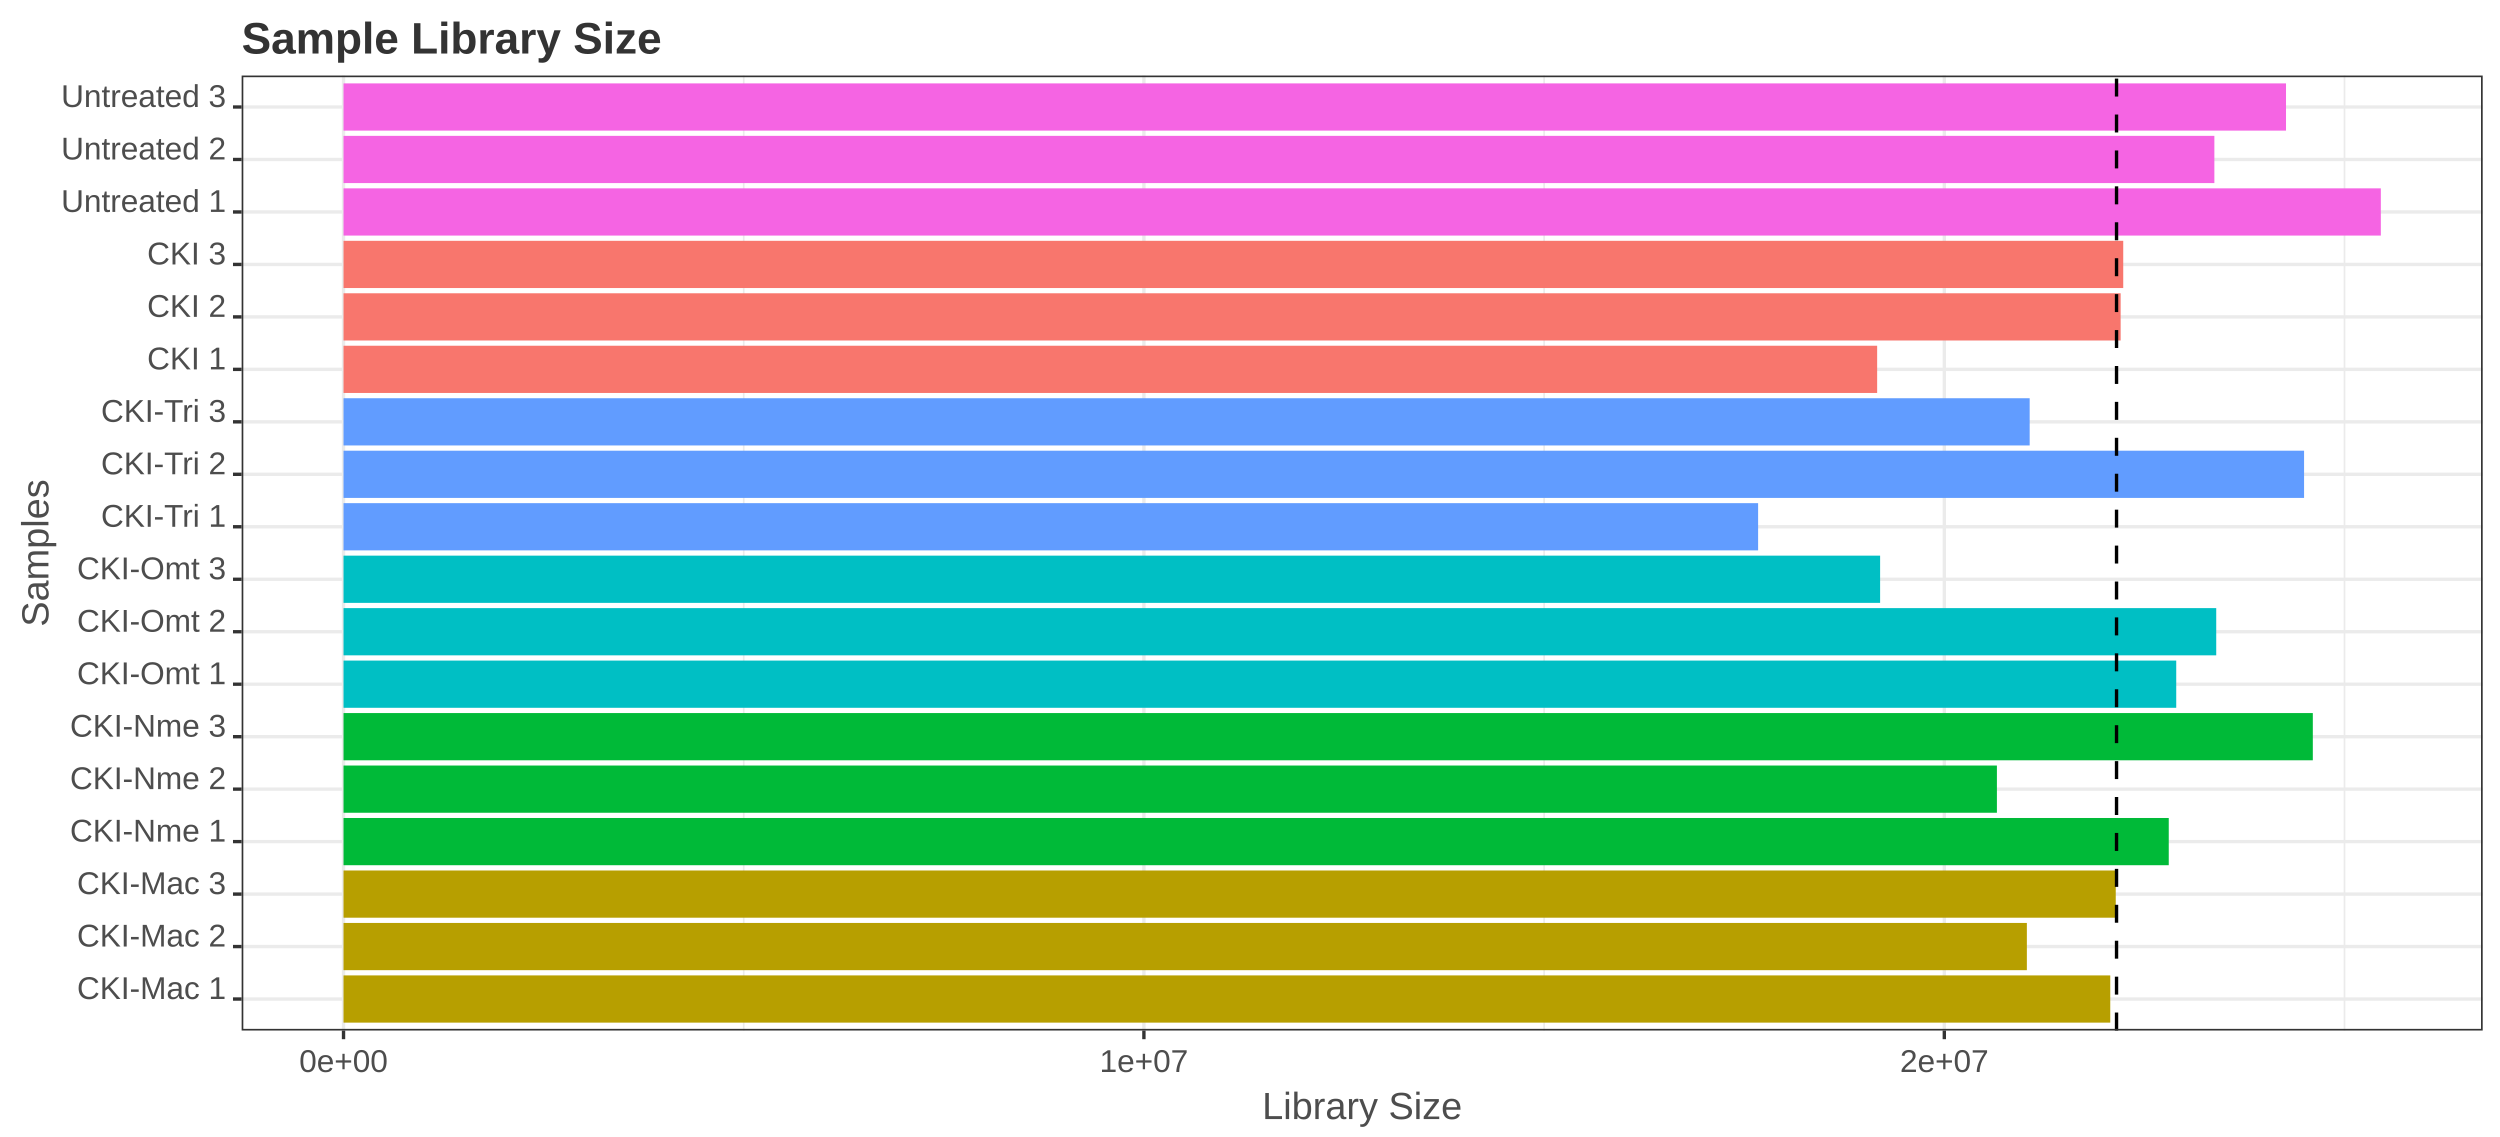
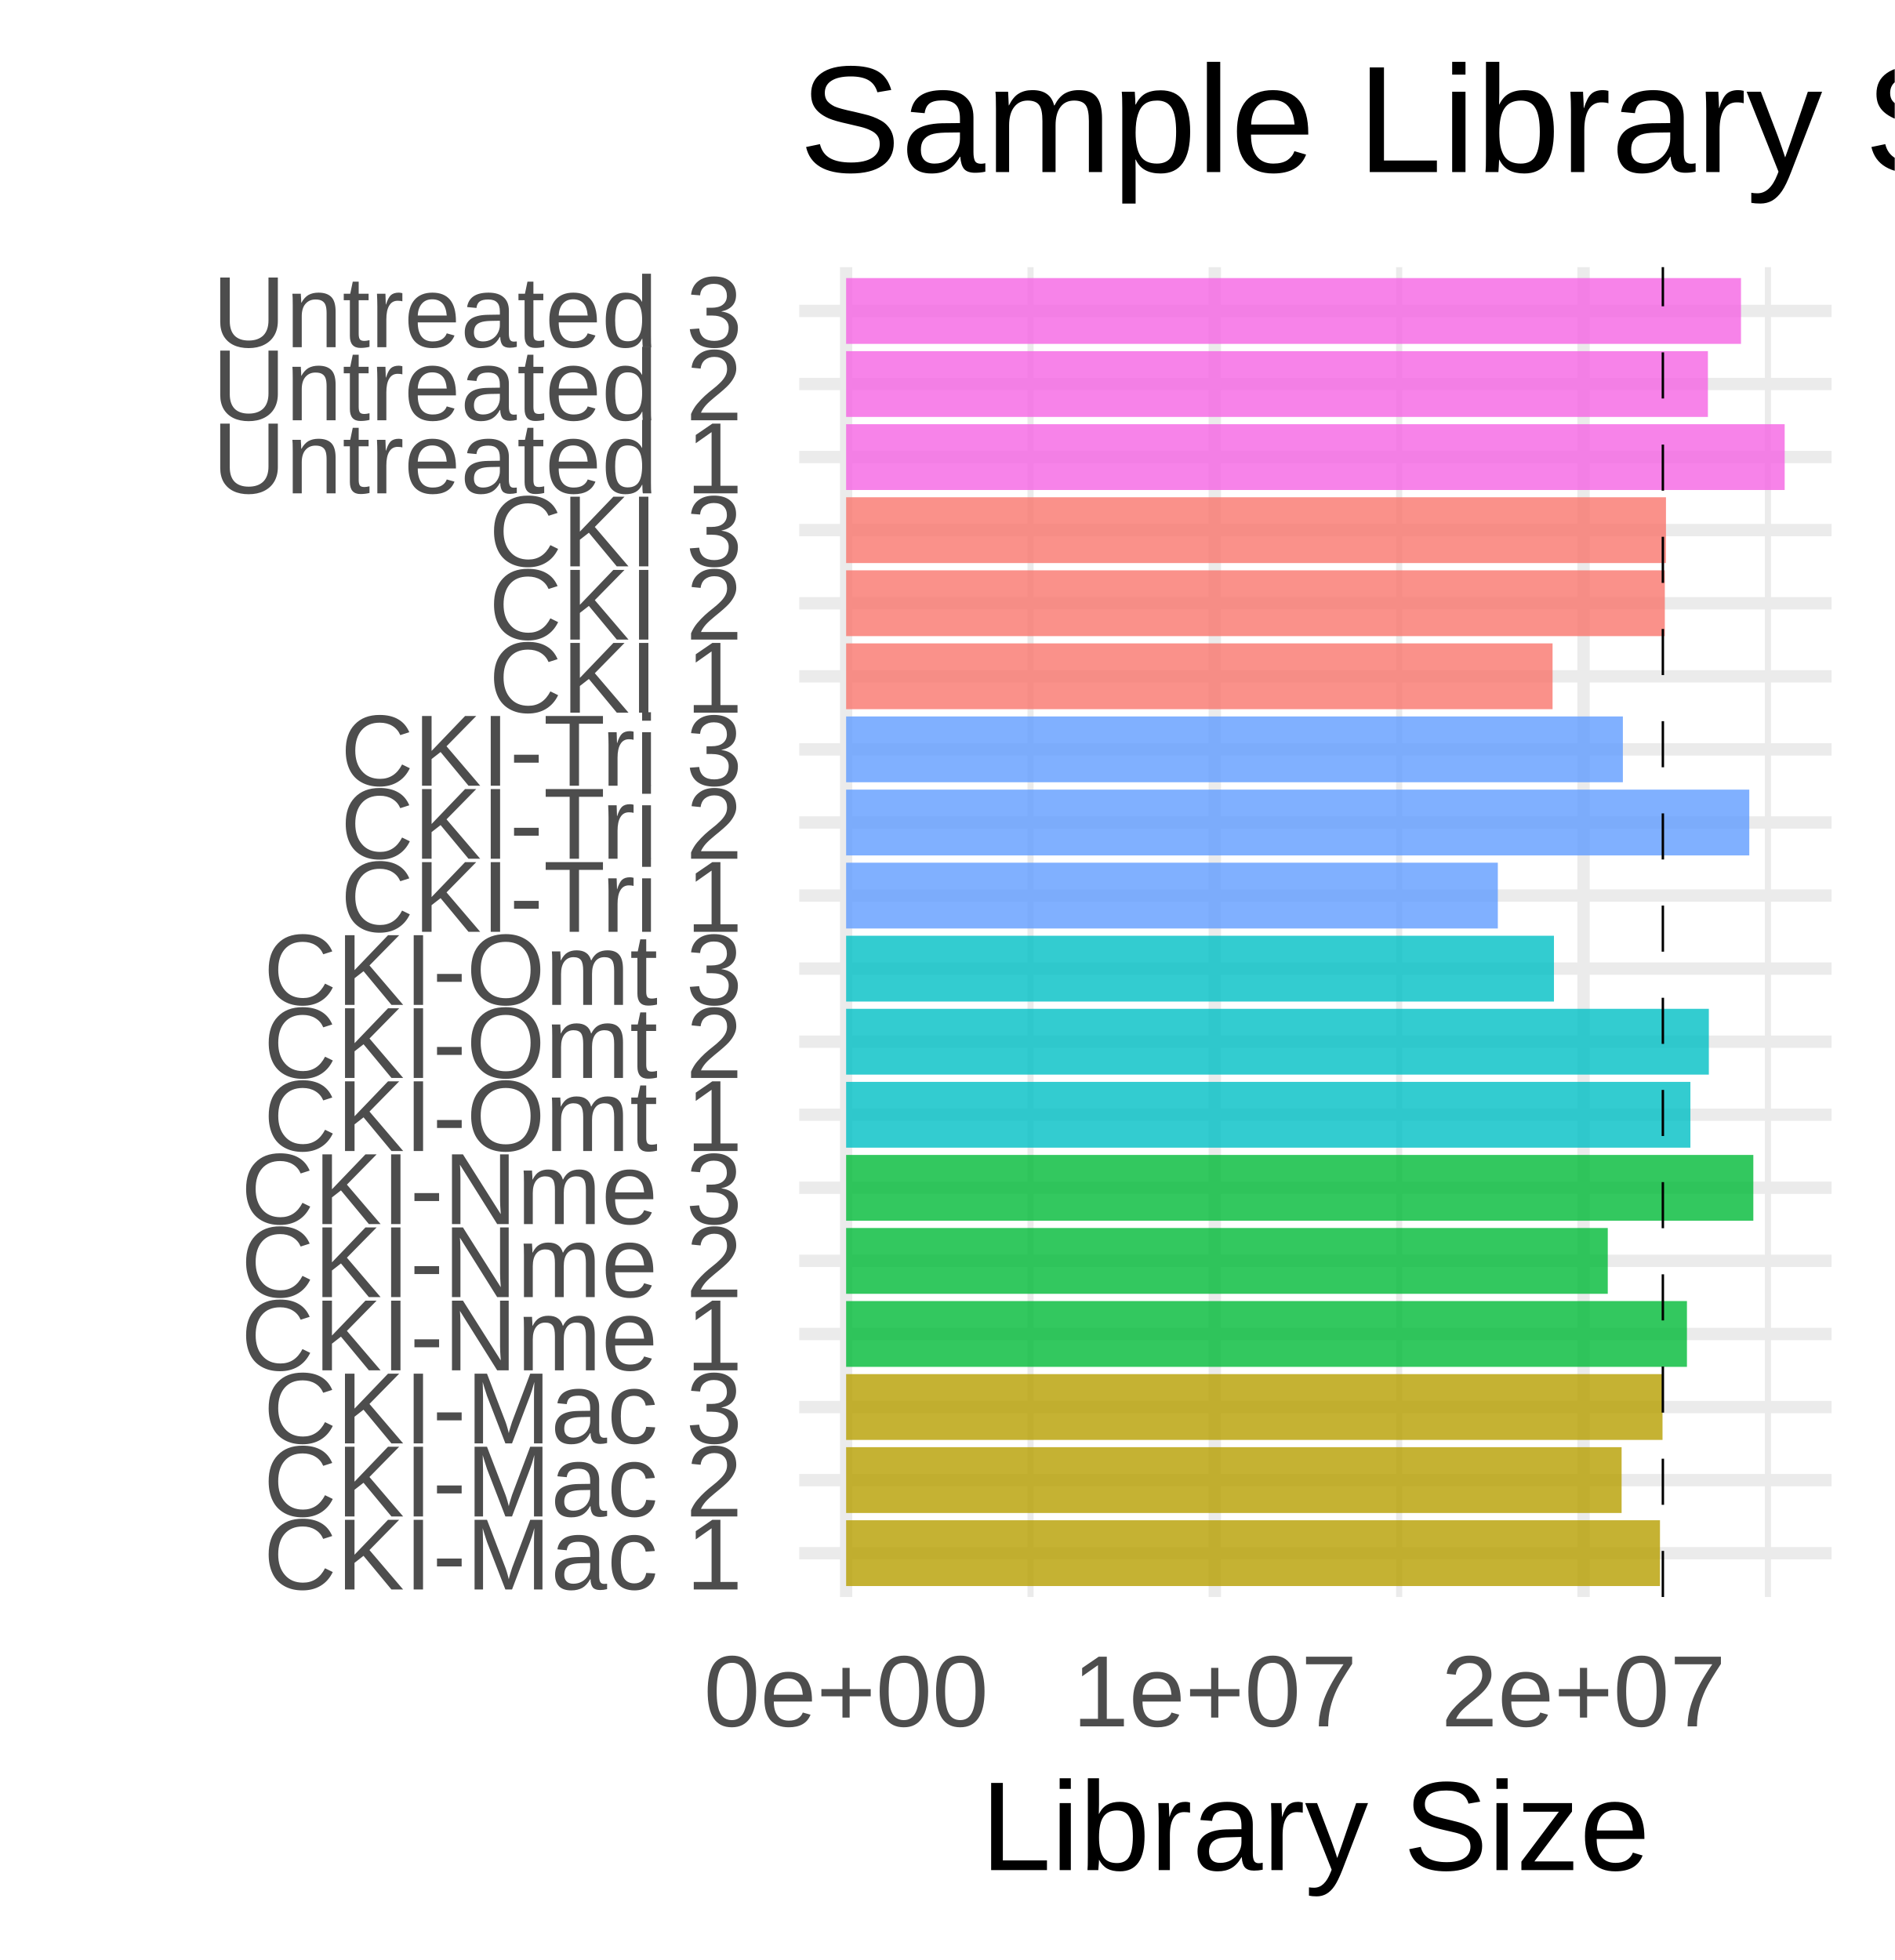
- <svg xmlns="http://www.w3.org/2000/svg" class="svglite" width="792.00pt" height="360.00pt" viewBox="0 0 792.00 360.00">
+ <svg xmlns="http://www.w3.org/2000/svg" class="svglite" width="164.41pt" height="170.08pt" viewBox="0 0 164.41 170.08">
  <defs>
    <style type="text/css">
    .svglite line, .svglite polyline, .svglite polygon, .svglite path, .svglite rect, .svglite circle {
      fill: none;
      stroke: #000000;
      stroke-linecap: round;
      stroke-linejoin: round;
      stroke-miterlimit: 10.00;
    }
  </style>
  </defs>
  <rect width="100%" height="100%" style="stroke: none; fill: none;" />
  <defs>
-     <clipPath id="cpMC4wMHw3OTIuMDB8MC4wMHwzNjAuMDA=">
-       <rect x="0.00" y="0.00" width="792.00" height="360.00" />
+     <clipPath id="cpMC4wMHwxNjQuNDF8MC4wMHwxNzAuMDg=">
+       <rect x="0.00" y="0.00" width="164.41" height="170.08" />
    </clipPath>
  </defs>
-   <g clip-path="url(#cpMC4wMHw3OTIuMDB8MC4wMHwzNjAuMDA=)">
-     <rect x="0.00" y="0.00" width="792.00" height="360.00" style="stroke-width: 1.07; stroke: none;" />
-   </g>
+   <g clip-path="url(#cpMC4wMHwxNjQuNDF8MC4wMHwxNzAuMDg=)">
+ </g>
  <defs>
-     <clipPath id="cpNzYuNTV8Nzg2LjUyfDIzLjkzfDMyNi40Nw==">
-       <rect x="76.55" y="23.93" width="709.97" height="302.54" />
+     <clipPath id="cpNjkuMzV8MTU4LjkzfDIzLjE4fDEzOC41OA==">
+       <rect x="69.35" y="23.18" width="89.58" height="115.41" />
    </clipPath>
  </defs>
-   <g clip-path="url(#cpNzYuNTV8Nzg2LjUyfDIzLjkzfDMyNi40Nw==)">
-     <rect x="76.55" y="23.93" width="709.97" height="302.54" style="stroke-width: 1.07; stroke: none;" />
-     <polyline points="235.61,326.47 235.61,23.93 " style="stroke-width: 0.53; stroke: #EBEBEB; stroke-linecap: butt;" />
-     <polyline points="489.18,326.47 489.18,23.93 " style="stroke-width: 0.53; stroke: #EBEBEB; stroke-linecap: butt;" />
-     <polyline points="742.74,326.47 742.74,23.93 " style="stroke-width: 0.53; stroke: #EBEBEB; stroke-linecap: butt;" />
-     <polyline points="76.55,316.49 786.52,316.49 " style="stroke-width: 1.07; stroke: #EBEBEB; stroke-linecap: butt;" />
-     <polyline points="76.55,299.87 786.52,299.87 " style="stroke-width: 1.07; stroke: #EBEBEB; stroke-linecap: butt;" />
-     <polyline points="76.55,283.25 786.52,283.25 " style="stroke-width: 1.07; stroke: #EBEBEB; stroke-linecap: butt;" />
-     <polyline points="76.55,266.62 786.52,266.62 " style="stroke-width: 1.07; stroke: #EBEBEB; stroke-linecap: butt;" />
-     <polyline points="76.55,250.00 786.52,250.00 " style="stroke-width: 1.07; stroke: #EBEBEB; stroke-linecap: butt;" />
-     <polyline points="76.55,233.38 786.52,233.38 " style="stroke-width: 1.07; stroke: #EBEBEB; stroke-linecap: butt;" />
-     <polyline points="76.55,216.75 786.52,216.75 " style="stroke-width: 1.07; stroke: #EBEBEB; stroke-linecap: butt;" />
-     <polyline points="76.55,200.13 786.52,200.13 " style="stroke-width: 1.07; stroke: #EBEBEB; stroke-linecap: butt;" />
-     <polyline points="76.55,183.51 786.52,183.51 " style="stroke-width: 1.07; stroke: #EBEBEB; stroke-linecap: butt;" />
-     <polyline points="76.55,166.88 786.52,166.88 " style="stroke-width: 1.07; stroke: #EBEBEB; stroke-linecap: butt;" />
-     <polyline points="76.55,150.26 786.52,150.26 " style="stroke-width: 1.07; stroke: #EBEBEB; stroke-linecap: butt;" />
-     <polyline points="76.55,133.64 786.52,133.64 " style="stroke-width: 1.07; stroke: #EBEBEB; stroke-linecap: butt;" />
-     <polyline points="76.55,117.02 786.52,117.02 " style="stroke-width: 1.07; stroke: #EBEBEB; stroke-linecap: butt;" />
-     <polyline points="76.55,100.39 786.52,100.39 " style="stroke-width: 1.07; stroke: #EBEBEB; stroke-linecap: butt;" />
-     <polyline points="76.55,83.77 786.52,83.77 " style="stroke-width: 1.07; stroke: #EBEBEB; stroke-linecap: butt;" />
-     <polyline points="76.55,67.15 786.52,67.15 " style="stroke-width: 1.07; stroke: #EBEBEB; stroke-linecap: butt;" />
-     <polyline points="76.55,50.52 786.52,50.52 " style="stroke-width: 1.07; stroke: #EBEBEB; stroke-linecap: butt;" />
-     <polyline points="76.55,33.90 786.52,33.90 " style="stroke-width: 1.07; stroke: #EBEBEB; stroke-linecap: butt;" />
-     <polyline points="108.83,326.47 108.83,23.93 " style="stroke-width: 1.07; stroke: #EBEBEB; stroke-linecap: butt;" />
-     <polyline points="362.39,326.47 362.39,23.93 " style="stroke-width: 1.07; stroke: #EBEBEB; stroke-linecap: butt;" />
-     <polyline points="615.96,326.47 615.96,23.93 " style="stroke-width: 1.07; stroke: #EBEBEB; stroke-linecap: butt;" />
-     <rect x="108.83" y="109.53" width="485.85" height="14.96" style="stroke-width: 1.07; stroke: none; stroke-linecap: square; stroke-linejoin: miter; fill: #F8766D;" />
-     <rect x="108.83" y="92.91" width="562.99" height="14.96" style="stroke-width: 1.07; stroke: none; stroke-linecap: square; stroke-linejoin: miter; fill: #F8766D;" />
-     <rect x="108.83" y="76.29" width="563.81" height="14.96" style="stroke-width: 1.07; stroke: none; stroke-linecap: square; stroke-linejoin: miter; fill: #F8766D;" />
-     <rect x="108.83" y="309.01" width="559.70" height="14.96" style="stroke-width: 1.07; stroke: none; stroke-linecap: square; stroke-linejoin: miter; fill: #B79F00;" />
-     <rect x="108.83" y="292.39" width="533.28" height="14.96" style="stroke-width: 1.07; stroke: none; stroke-linecap: square; stroke-linejoin: miter; fill: #B79F00;" />
-     <rect x="108.83" y="275.77" width="561.44" height="14.96" style="stroke-width: 1.07; stroke: none; stroke-linecap: square; stroke-linejoin: miter; fill: #B79F00;" />
-     <rect x="108.83" y="259.14" width="578.23" height="14.96" style="stroke-width: 1.07; stroke: none; stroke-linecap: square; stroke-linejoin: miter; fill: #00BA38;" />
-     <rect x="108.83" y="242.52" width="523.79" height="14.96" style="stroke-width: 1.07; stroke: none; stroke-linecap: square; stroke-linejoin: miter; fill: #00BA38;" />
-     <rect x="108.83" y="225.90" width="623.87" height="14.96" style="stroke-width: 1.07; stroke: none; stroke-linecap: square; stroke-linejoin: miter; fill: #00BA38;" />
-     <rect x="108.83" y="209.27" width="580.60" height="14.96" style="stroke-width: 1.07; stroke: none; stroke-linecap: square; stroke-linejoin: miter; fill: #00BFC4;" />
-     <rect x="108.83" y="192.65" width="593.27" height="14.96" style="stroke-width: 1.07; stroke: none; stroke-linecap: square; stroke-linejoin: miter; fill: #00BFC4;" />
-     <rect x="108.83" y="176.03" width="486.79" height="14.96" style="stroke-width: 1.07; stroke: none; stroke-linecap: square; stroke-linejoin: miter; fill: #00BFC4;" />
-     <rect x="108.83" y="159.40" width="448.14" height="14.96" style="stroke-width: 1.07; stroke: none; stroke-linecap: square; stroke-linejoin: miter; fill: #619CFF;" />
-     <rect x="108.83" y="142.78" width="621.10" height="14.96" style="stroke-width: 1.07; stroke: none; stroke-linecap: square; stroke-linejoin: miter; fill: #619CFF;" />
-     <rect x="108.83" y="126.16" width="534.17" height="14.96" style="stroke-width: 1.07; stroke: none; stroke-linecap: square; stroke-linejoin: miter; fill: #619CFF;" />
-     <rect x="108.83" y="59.67" width="645.42" height="14.96" style="stroke-width: 1.07; stroke: none; stroke-linecap: square; stroke-linejoin: miter; fill: #F564E3;" />
-     <rect x="108.83" y="43.04" width="592.68" height="14.96" style="stroke-width: 1.07; stroke: none; stroke-linecap: square; stroke-linejoin: miter; fill: #F564E3;" />
-     <rect x="108.83" y="26.42" width="615.38" height="14.96" style="stroke-width: 1.07; stroke: none; stroke-linecap: square; stroke-linejoin: miter; fill: #F564E3;" />
-     <line x1="670.52" y1="326.47" x2="670.52" y2="23.93" style="stroke-width: 1.07; stroke-dasharray: 5.69,5.69; stroke-linecap: butt;" />
-     <rect x="76.55" y="23.93" width="709.97" height="302.54" style="stroke-width: 1.07; stroke: #333333;" />
+   <g clip-path="url(#cpNjkuMzV8MTU4LjkzfDIzLjE4fDEzOC41OA==)">
+     <polyline points="89.42,138.58 89.42,23.18 " style="stroke-width: 0.53; stroke: #EBEBEB; stroke-linecap: butt;" />
+     <polyline points="121.41,138.58 121.41,23.18 " style="stroke-width: 0.53; stroke: #EBEBEB; stroke-linecap: butt;" />
+     <polyline points="153.41,138.58 153.41,23.18 " style="stroke-width: 0.53; stroke: #EBEBEB; stroke-linecap: butt;" />
+     <polyline points="69.35,134.78 158.93,134.78 " style="stroke-width: 1.07; stroke: #EBEBEB; stroke-linecap: butt;" />
+     <polyline points="69.35,128.44 158.93,128.44 " style="stroke-width: 1.07; stroke: #EBEBEB; stroke-linecap: butt;" />
+     <polyline points="69.35,122.10 158.93,122.10 " style="stroke-width: 1.07; stroke: #EBEBEB; stroke-linecap: butt;" />
+     <polyline points="69.35,115.76 158.93,115.76 " style="stroke-width: 1.07; stroke: #EBEBEB; stroke-linecap: butt;" />
+     <polyline points="69.35,109.41 158.93,109.41 " style="stroke-width: 1.07; stroke: #EBEBEB; stroke-linecap: butt;" />
+     <polyline points="69.35,103.07 158.93,103.07 " style="stroke-width: 1.07; stroke: #EBEBEB; stroke-linecap: butt;" />
+     <polyline points="69.35,96.73 158.93,96.73 " style="stroke-width: 1.07; stroke: #EBEBEB; stroke-linecap: butt;" />
+     <polyline points="69.35,90.39 158.93,90.39 " style="stroke-width: 1.07; stroke: #EBEBEB; stroke-linecap: butt;" />
+     <polyline points="69.35,84.05 158.93,84.05 " style="stroke-width: 1.07; stroke: #EBEBEB; stroke-linecap: butt;" />
+     <polyline points="69.35,77.71 158.93,77.71 " style="stroke-width: 1.07; stroke: #EBEBEB; stroke-linecap: butt;" />
+     <polyline points="69.35,71.37 158.93,71.37 " style="stroke-width: 1.07; stroke: #EBEBEB; stroke-linecap: butt;" />
+     <polyline points="69.35,65.03 158.93,65.03 " style="stroke-width: 1.07; stroke: #EBEBEB; stroke-linecap: butt;" />
+     <polyline points="69.35,58.69 158.93,58.69 " style="stroke-width: 1.07; stroke: #EBEBEB; stroke-linecap: butt;" />
+     <polyline points="69.35,52.35 158.93,52.35 " style="stroke-width: 1.07; stroke: #EBEBEB; stroke-linecap: butt;" />
+     <polyline points="69.35,46.00 158.93,46.00 " style="stroke-width: 1.07; stroke: #EBEBEB; stroke-linecap: butt;" />
+     <polyline points="69.35,39.66 158.93,39.66 " style="stroke-width: 1.07; stroke: #EBEBEB; stroke-linecap: butt;" />
+     <polyline points="69.35,33.32 158.93,33.32 " style="stroke-width: 1.07; stroke: #EBEBEB; stroke-linecap: butt;" />
+     <polyline points="69.35,26.98 158.93,26.98 " style="stroke-width: 1.07; stroke: #EBEBEB; stroke-linecap: butt;" />
+     <polyline points="73.42,138.58 73.42,23.18 " style="stroke-width: 1.07; stroke: #EBEBEB; stroke-linecap: butt;" />
+     <polyline points="105.41,138.58 105.41,23.18 " style="stroke-width: 1.07; stroke: #EBEBEB; stroke-linecap: butt;" />
+     <polyline points="137.41,138.58 137.41,23.18 " style="stroke-width: 1.07; stroke: #EBEBEB; stroke-linecap: butt;" />
+     <rect x="73.42" y="55.83" width="61.30" height="5.71" style="stroke-width: 1.07; stroke: none; stroke-linecap: square; stroke-linejoin: miter; fill: #F8766D; fill-opacity: 0.80;" />
+     <rect x="73.42" y="49.49" width="71.04" height="5.71" style="stroke-width: 1.07; stroke: none; stroke-linecap: square; stroke-linejoin: miter; fill: #F8766D; fill-opacity: 0.80;" />
+     <rect x="73.42" y="43.15" width="71.14" height="5.71" style="stroke-width: 1.07; stroke: none; stroke-linecap: square; stroke-linejoin: miter; fill: #F8766D; fill-opacity: 0.80;" />
+     <rect x="73.42" y="131.92" width="70.62" height="5.71" style="stroke-width: 1.07; stroke: none; stroke-linecap: square; stroke-linejoin: miter; fill: #B79F00; fill-opacity: 0.80;" />
+     <rect x="73.42" y="125.58" width="67.29" height="5.71" style="stroke-width: 1.07; stroke: none; stroke-linecap: square; stroke-linejoin: miter; fill: #B79F00; fill-opacity: 0.80;" />
+     <rect x="73.42" y="119.24" width="70.84" height="5.71" style="stroke-width: 1.07; stroke: none; stroke-linecap: square; stroke-linejoin: miter; fill: #B79F00; fill-opacity: 0.80;" />
+     <rect x="73.42" y="112.90" width="72.96" height="5.71" style="stroke-width: 1.07; stroke: none; stroke-linecap: square; stroke-linejoin: miter; fill: #00BA38; fill-opacity: 0.80;" />
+     <rect x="73.42" y="106.56" width="66.09" height="5.71" style="stroke-width: 1.07; stroke: none; stroke-linecap: square; stroke-linejoin: miter; fill: #00BA38; fill-opacity: 0.80;" />
+     <rect x="73.42" y="100.22" width="78.72" height="5.71" style="stroke-width: 1.07; stroke: none; stroke-linecap: square; stroke-linejoin: miter; fill: #00BA38; fill-opacity: 0.80;" />
+     <rect x="73.42" y="93.88" width="73.26" height="5.71" style="stroke-width: 1.07; stroke: none; stroke-linecap: square; stroke-linejoin: miter; fill: #00BFC4; fill-opacity: 0.80;" />
+     <rect x="73.42" y="87.54" width="74.86" height="5.71" style="stroke-width: 1.07; stroke: none; stroke-linecap: square; stroke-linejoin: miter; fill: #00BFC4; fill-opacity: 0.80;" />
+     <rect x="73.42" y="81.20" width="61.42" height="5.71" style="stroke-width: 1.07; stroke: none; stroke-linecap: square; stroke-linejoin: miter; fill: #00BFC4; fill-opacity: 0.80;" />
+     <rect x="73.42" y="74.86" width="56.55" height="5.71" style="stroke-width: 1.07; stroke: none; stroke-linecap: square; stroke-linejoin: miter; fill: #619CFF; fill-opacity: 0.80;" />
+     <rect x="73.42" y="68.52" width="78.37" height="5.71" style="stroke-width: 1.07; stroke: none; stroke-linecap: square; stroke-linejoin: miter; fill: #619CFF; fill-opacity: 0.80;" />
+     <rect x="73.42" y="62.17" width="67.40" height="5.71" style="stroke-width: 1.07; stroke: none; stroke-linecap: square; stroke-linejoin: miter; fill: #619CFF; fill-opacity: 0.80;" />
+     <rect x="73.42" y="36.81" width="81.44" height="5.71" style="stroke-width: 1.07; stroke: none; stroke-linecap: square; stroke-linejoin: miter; fill: #F564E3; fill-opacity: 0.80;" />
+     <rect x="73.42" y="30.47" width="74.78" height="5.71" style="stroke-width: 1.07; stroke: none; stroke-linecap: square; stroke-linejoin: miter; fill: #F564E3; fill-opacity: 0.80;" />
+     <rect x="73.42" y="24.13" width="77.65" height="5.71" style="stroke-width: 1.07; stroke: none; stroke-linecap: square; stroke-linejoin: miter; fill: #F564E3; fill-opacity: 0.80;" />
+     <line x1="144.29" y1="138.58" x2="144.29" y2="23.18" style="stroke-width: 0.21; stroke-dasharray: 4.00,4.00; stroke-linecap: butt;" />
  </g>
-   <g clip-path="url(#cpMC4wMHw3OTIuMDB8MC4wMHwzNjAuMDA=)">
-     <text x="71.62" y="316.49" text-anchor="end" style="font-size: 10.00px; fill: #4D4D4D; font-family: Arial;" textLength="47.25px" lengthAdjust="spacingAndGlyphs">CKI-Mac 1</text>
-     <text x="71.62" y="299.87" text-anchor="end" style="font-size: 10.00px; fill: #4D4D4D; font-family: Arial;" textLength="47.25px" lengthAdjust="spacingAndGlyphs">CKI-Mac 2</text>
-     <text x="71.62" y="283.25" text-anchor="end" style="font-size: 10.00px; fill: #4D4D4D; font-family: Arial;" textLength="47.25px" lengthAdjust="spacingAndGlyphs">CKI-Mac 3</text>
-     <text x="71.62" y="266.62" text-anchor="end" style="font-size: 10.00px; fill: #4D4D4D; font-family: Arial;" textLength="49.46px" lengthAdjust="spacingAndGlyphs">CKI-Nme 1</text>
-     <text x="71.62" y="250.00" text-anchor="end" style="font-size: 10.00px; fill: #4D4D4D; font-family: Arial;" textLength="49.46px" lengthAdjust="spacingAndGlyphs">CKI-Nme 2</text>
-     <text x="71.62" y="233.38" text-anchor="end" style="font-size: 10.00px; fill: #4D4D4D; font-family: Arial;" textLength="49.46px" lengthAdjust="spacingAndGlyphs">CKI-Nme 3</text>
-     <text x="71.62" y="216.75" text-anchor="end" style="font-size: 10.00px; fill: #4D4D4D; font-family: Arial;" textLength="47.23px" lengthAdjust="spacingAndGlyphs">CKI-Omt 1</text>
-     <text x="71.62" y="200.13" text-anchor="end" style="font-size: 10.00px; fill: #4D4D4D; font-family: Arial;" textLength="47.23px" lengthAdjust="spacingAndGlyphs">CKI-Omt 2</text>
-     <text x="71.62" y="183.51" text-anchor="end" style="font-size: 10.00px; fill: #4D4D4D; font-family: Arial;" textLength="47.23px" lengthAdjust="spacingAndGlyphs">CKI-Omt 3</text>
-     <text x="71.62" y="166.88" text-anchor="end" style="font-size: 10.00px; fill: #4D4D4D; font-family: Arial;" textLength="39.64px" lengthAdjust="spacingAndGlyphs">CKI-Tri 1</text>
-     <text x="71.62" y="150.26" text-anchor="end" style="font-size: 10.00px; fill: #4D4D4D; font-family: Arial;" textLength="39.64px" lengthAdjust="spacingAndGlyphs">CKI-Tri 2</text>
-     <text x="71.62" y="133.64" text-anchor="end" style="font-size: 10.00px; fill: #4D4D4D; font-family: Arial;" textLength="39.64px" lengthAdjust="spacingAndGlyphs">CKI-Tri 3</text>
-     <text x="71.62" y="117.02" text-anchor="end" style="font-size: 10.00px; fill: #4D4D4D; font-family: Arial;" textLength="25.01px" lengthAdjust="spacingAndGlyphs">CKI 1</text>
-     <text x="71.62" y="100.39" text-anchor="end" style="font-size: 10.00px; fill: #4D4D4D; font-family: Arial;" textLength="25.01px" lengthAdjust="spacingAndGlyphs">CKI 2</text>
-     <text x="71.62" y="83.77" text-anchor="end" style="font-size: 10.00px; fill: #4D4D4D; font-family: Arial;" textLength="25.01px" lengthAdjust="spacingAndGlyphs">CKI 3</text>
-     <text x="71.62" y="67.15" text-anchor="end" style="font-size: 10.00px; fill: #4D4D4D; font-family: Arial;" textLength="52.29px" lengthAdjust="spacingAndGlyphs">Untreated 1</text>
-     <text x="71.62" y="50.52" text-anchor="end" style="font-size: 10.00px; fill: #4D4D4D; font-family: Arial;" textLength="52.29px" lengthAdjust="spacingAndGlyphs">Untreated 2</text>
-     <text x="71.62" y="33.90" text-anchor="end" style="font-size: 10.00px; fill: #4D4D4D; font-family: Arial;" textLength="52.29px" lengthAdjust="spacingAndGlyphs">Untreated 3</text>
-     <polyline points="73.81,316.49 76.55,316.49 " style="stroke-width: 1.07; stroke: #333333; stroke-linecap: butt;" />
-     <polyline points="73.81,299.87 76.55,299.87 " style="stroke-width: 1.07; stroke: #333333; stroke-linecap: butt;" />
-     <polyline points="73.81,283.25 76.55,283.25 " style="stroke-width: 1.07; stroke: #333333; stroke-linecap: butt;" />
-     <polyline points="73.81,266.62 76.55,266.62 " style="stroke-width: 1.07; stroke: #333333; stroke-linecap: butt;" />
-     <polyline points="73.81,250.00 76.55,250.00 " style="stroke-width: 1.07; stroke: #333333; stroke-linecap: butt;" />
-     <polyline points="73.81,233.38 76.55,233.38 " style="stroke-width: 1.07; stroke: #333333; stroke-linecap: butt;" />
-     <polyline points="73.81,216.75 76.55,216.75 " style="stroke-width: 1.07; stroke: #333333; stroke-linecap: butt;" />
-     <polyline points="73.81,200.13 76.55,200.13 " style="stroke-width: 1.07; stroke: #333333; stroke-linecap: butt;" />
-     <polyline points="73.81,183.51 76.55,183.51 " style="stroke-width: 1.07; stroke: #333333; stroke-linecap: butt;" />
-     <polyline points="73.81,166.88 76.55,166.88 " style="stroke-width: 1.07; stroke: #333333; stroke-linecap: butt;" />
-     <polyline points="73.81,150.26 76.55,150.26 " style="stroke-width: 1.07; stroke: #333333; stroke-linecap: butt;" />
-     <polyline points="73.81,133.64 76.55,133.64 " style="stroke-width: 1.07; stroke: #333333; stroke-linecap: butt;" />
-     <polyline points="73.81,117.02 76.55,117.02 " style="stroke-width: 1.07; stroke: #333333; stroke-linecap: butt;" />
-     <polyline points="73.81,100.39 76.55,100.39 " style="stroke-width: 1.07; stroke: #333333; stroke-linecap: butt;" />
-     <polyline points="73.81,83.77 76.55,83.77 " style="stroke-width: 1.07; stroke: #333333; stroke-linecap: butt;" />
-     <polyline points="73.81,67.15 76.55,67.15 " style="stroke-width: 1.07; stroke: #333333; stroke-linecap: butt;" />
-     <polyline points="73.81,50.52 76.55,50.52 " style="stroke-width: 1.07; stroke: #333333; stroke-linecap: butt;" />
-     <polyline points="73.81,33.90 76.55,33.90 " style="stroke-width: 1.07; stroke: #333333; stroke-linecap: butt;" />
-     <polyline points="108.83,329.21 108.83,326.47 " style="stroke-width: 1.07; stroke: #333333; stroke-linecap: butt;" />
-     <polyline points="362.39,329.21 362.39,326.47 " style="stroke-width: 1.07; stroke: #333333; stroke-linecap: butt;" />
-     <polyline points="615.96,329.21 615.96,326.47 " style="stroke-width: 1.07; stroke: #333333; stroke-linecap: butt;" />
-     <text x="108.83" y="339.61" text-anchor="middle" style="font-size: 10.00px; fill: #4D4D4D; font-family: Arial;" textLength="28.10px" lengthAdjust="spacingAndGlyphs">0e+00</text>
-     <text x="362.39" y="339.61" text-anchor="middle" style="font-size: 10.00px; fill: #4D4D4D; font-family: Arial;" textLength="28.10px" lengthAdjust="spacingAndGlyphs">1e+07</text>
-     <text x="615.96" y="339.61" text-anchor="middle" style="font-size: 10.00px; fill: #4D4D4D; font-family: Arial;" textLength="28.10px" lengthAdjust="spacingAndGlyphs">2e+07</text>
-     <text x="431.54" y="354.52" text-anchor="middle" style="font-size: 12.00px; fill: #4D4D4D; font-family: Arial;" textLength="63.37px" lengthAdjust="spacingAndGlyphs">Library Size</text>
-     <text transform="translate(15.34,175.20) rotate(-90)" text-anchor="middle" style="font-size: 12.00px; fill: #4D4D4D; font-family: Arial;" textLength="46.70px" lengthAdjust="spacingAndGlyphs">Samples</text>
-     <text x="76.55" y="16.97" style="font-size: 14.00px; font-weight: bold; fill: #333333; font-family: Arial;" textLength="133.02px" lengthAdjust="spacingAndGlyphs">Sample Library Size</text>
+   <g clip-path="url(#cpMC4wMHwxNjQuNDF8MC4wMHwxNzAuMDg=)">
+     <text x="64.42" y="137.93" text-anchor="end" style="font-size: 8.80px; fill: #4D4D4D; font-family: Arial;" textLength="41.57px" lengthAdjust="spacingAndGlyphs">CKI-Mac 1</text>
+     <text x="64.42" y="131.59" text-anchor="end" style="font-size: 8.80px; fill: #4D4D4D; font-family: Arial;" textLength="41.57px" lengthAdjust="spacingAndGlyphs">CKI-Mac 2</text>
+     <text x="64.42" y="125.25" text-anchor="end" style="font-size: 8.80px; fill: #4D4D4D; font-family: Arial;" textLength="41.57px" lengthAdjust="spacingAndGlyphs">CKI-Mac 3</text>
+     <text x="64.42" y="118.91" text-anchor="end" style="font-size: 8.80px; fill: #4D4D4D; font-family: Arial;" textLength="43.52px" lengthAdjust="spacingAndGlyphs">CKI-Nme 1</text>
+     <text x="64.42" y="112.56" text-anchor="end" style="font-size: 8.80px; fill: #4D4D4D; font-family: Arial;" textLength="43.52px" lengthAdjust="spacingAndGlyphs">CKI-Nme 2</text>
+     <text x="64.42" y="106.22" text-anchor="end" style="font-size: 8.80px; fill: #4D4D4D; font-family: Arial;" textLength="43.52px" lengthAdjust="spacingAndGlyphs">CKI-Nme 3</text>
+     <text x="64.42" y="99.88" text-anchor="end" style="font-size: 8.80px; fill: #4D4D4D; font-family: Arial;" textLength="41.57px" lengthAdjust="spacingAndGlyphs">CKI-Omt 1</text>
+     <text x="64.42" y="93.54" text-anchor="end" style="font-size: 8.80px; fill: #4D4D4D; font-family: Arial;" textLength="41.57px" lengthAdjust="spacingAndGlyphs">CKI-Omt 2</text>
+     <text x="64.42" y="87.20" text-anchor="end" style="font-size: 8.80px; fill: #4D4D4D; font-family: Arial;" textLength="41.57px" lengthAdjust="spacingAndGlyphs">CKI-Omt 3</text>
+     <text x="64.42" y="80.86" text-anchor="end" style="font-size: 8.80px; fill: #4D4D4D; font-family: Arial;" textLength="34.87px" lengthAdjust="spacingAndGlyphs">CKI-Tri 1</text>
+     <text x="64.42" y="74.52" text-anchor="end" style="font-size: 8.80px; fill: #4D4D4D; font-family: Arial;" textLength="34.87px" lengthAdjust="spacingAndGlyphs">CKI-Tri 2</text>
+     <text x="64.42" y="68.18" text-anchor="end" style="font-size: 8.80px; fill: #4D4D4D; font-family: Arial;" textLength="34.87px" lengthAdjust="spacingAndGlyphs">CKI-Tri 3</text>
+     <text x="64.42" y="61.84" text-anchor="end" style="font-size: 8.80px; fill: #4D4D4D; font-family: Arial;" textLength="22.01px" lengthAdjust="spacingAndGlyphs">CKI 1</text>
+     <text x="64.42" y="55.50" text-anchor="end" style="font-size: 8.80px; fill: #4D4D4D; font-family: Arial;" textLength="22.01px" lengthAdjust="spacingAndGlyphs">CKI 2</text>
+     <text x="64.42" y="49.15" text-anchor="end" style="font-size: 8.80px; fill: #4D4D4D; font-family: Arial;" textLength="22.01px" lengthAdjust="spacingAndGlyphs">CKI 3</text>
+     <text x="64.42" y="42.81" text-anchor="end" style="font-size: 8.80px; fill: #4D4D4D; font-family: Arial;" textLength="46.00px" lengthAdjust="spacingAndGlyphs">Untreated 1</text>
+     <text x="64.42" y="36.47" text-anchor="end" style="font-size: 8.80px; fill: #4D4D4D; font-family: Arial;" textLength="46.00px" lengthAdjust="spacingAndGlyphs">Untreated 2</text>
+     <text x="64.42" y="30.13" text-anchor="end" style="font-size: 8.80px; fill: #4D4D4D; font-family: Arial;" textLength="46.00px" lengthAdjust="spacingAndGlyphs">Untreated 3</text>
+     <text x="73.42" y="149.81" text-anchor="middle" style="font-size: 8.80px; fill: #4D4D4D; font-family: Arial;" textLength="24.72px" lengthAdjust="spacingAndGlyphs">0e+00</text>
+     <text x="105.41" y="149.81" text-anchor="middle" style="font-size: 8.80px; fill: #4D4D4D; font-family: Arial;" textLength="24.72px" lengthAdjust="spacingAndGlyphs">1e+07</text>
+     <text x="137.41" y="149.81" text-anchor="middle" style="font-size: 8.80px; fill: #4D4D4D; font-family: Arial;" textLength="24.72px" lengthAdjust="spacingAndGlyphs">2e+07</text>
+     <text x="114.14" y="162.28" text-anchor="middle" style="font-size: 11.00px; font-family: Arial;" textLength="58.09px" lengthAdjust="spacingAndGlyphs">Library Size</text>
+     <text x="69.35" y="14.93" style="font-size: 13.20px; font-family: Arial;" textLength="118.04px" lengthAdjust="spacingAndGlyphs">Sample Library Size</text>
  </g>
</svg>
